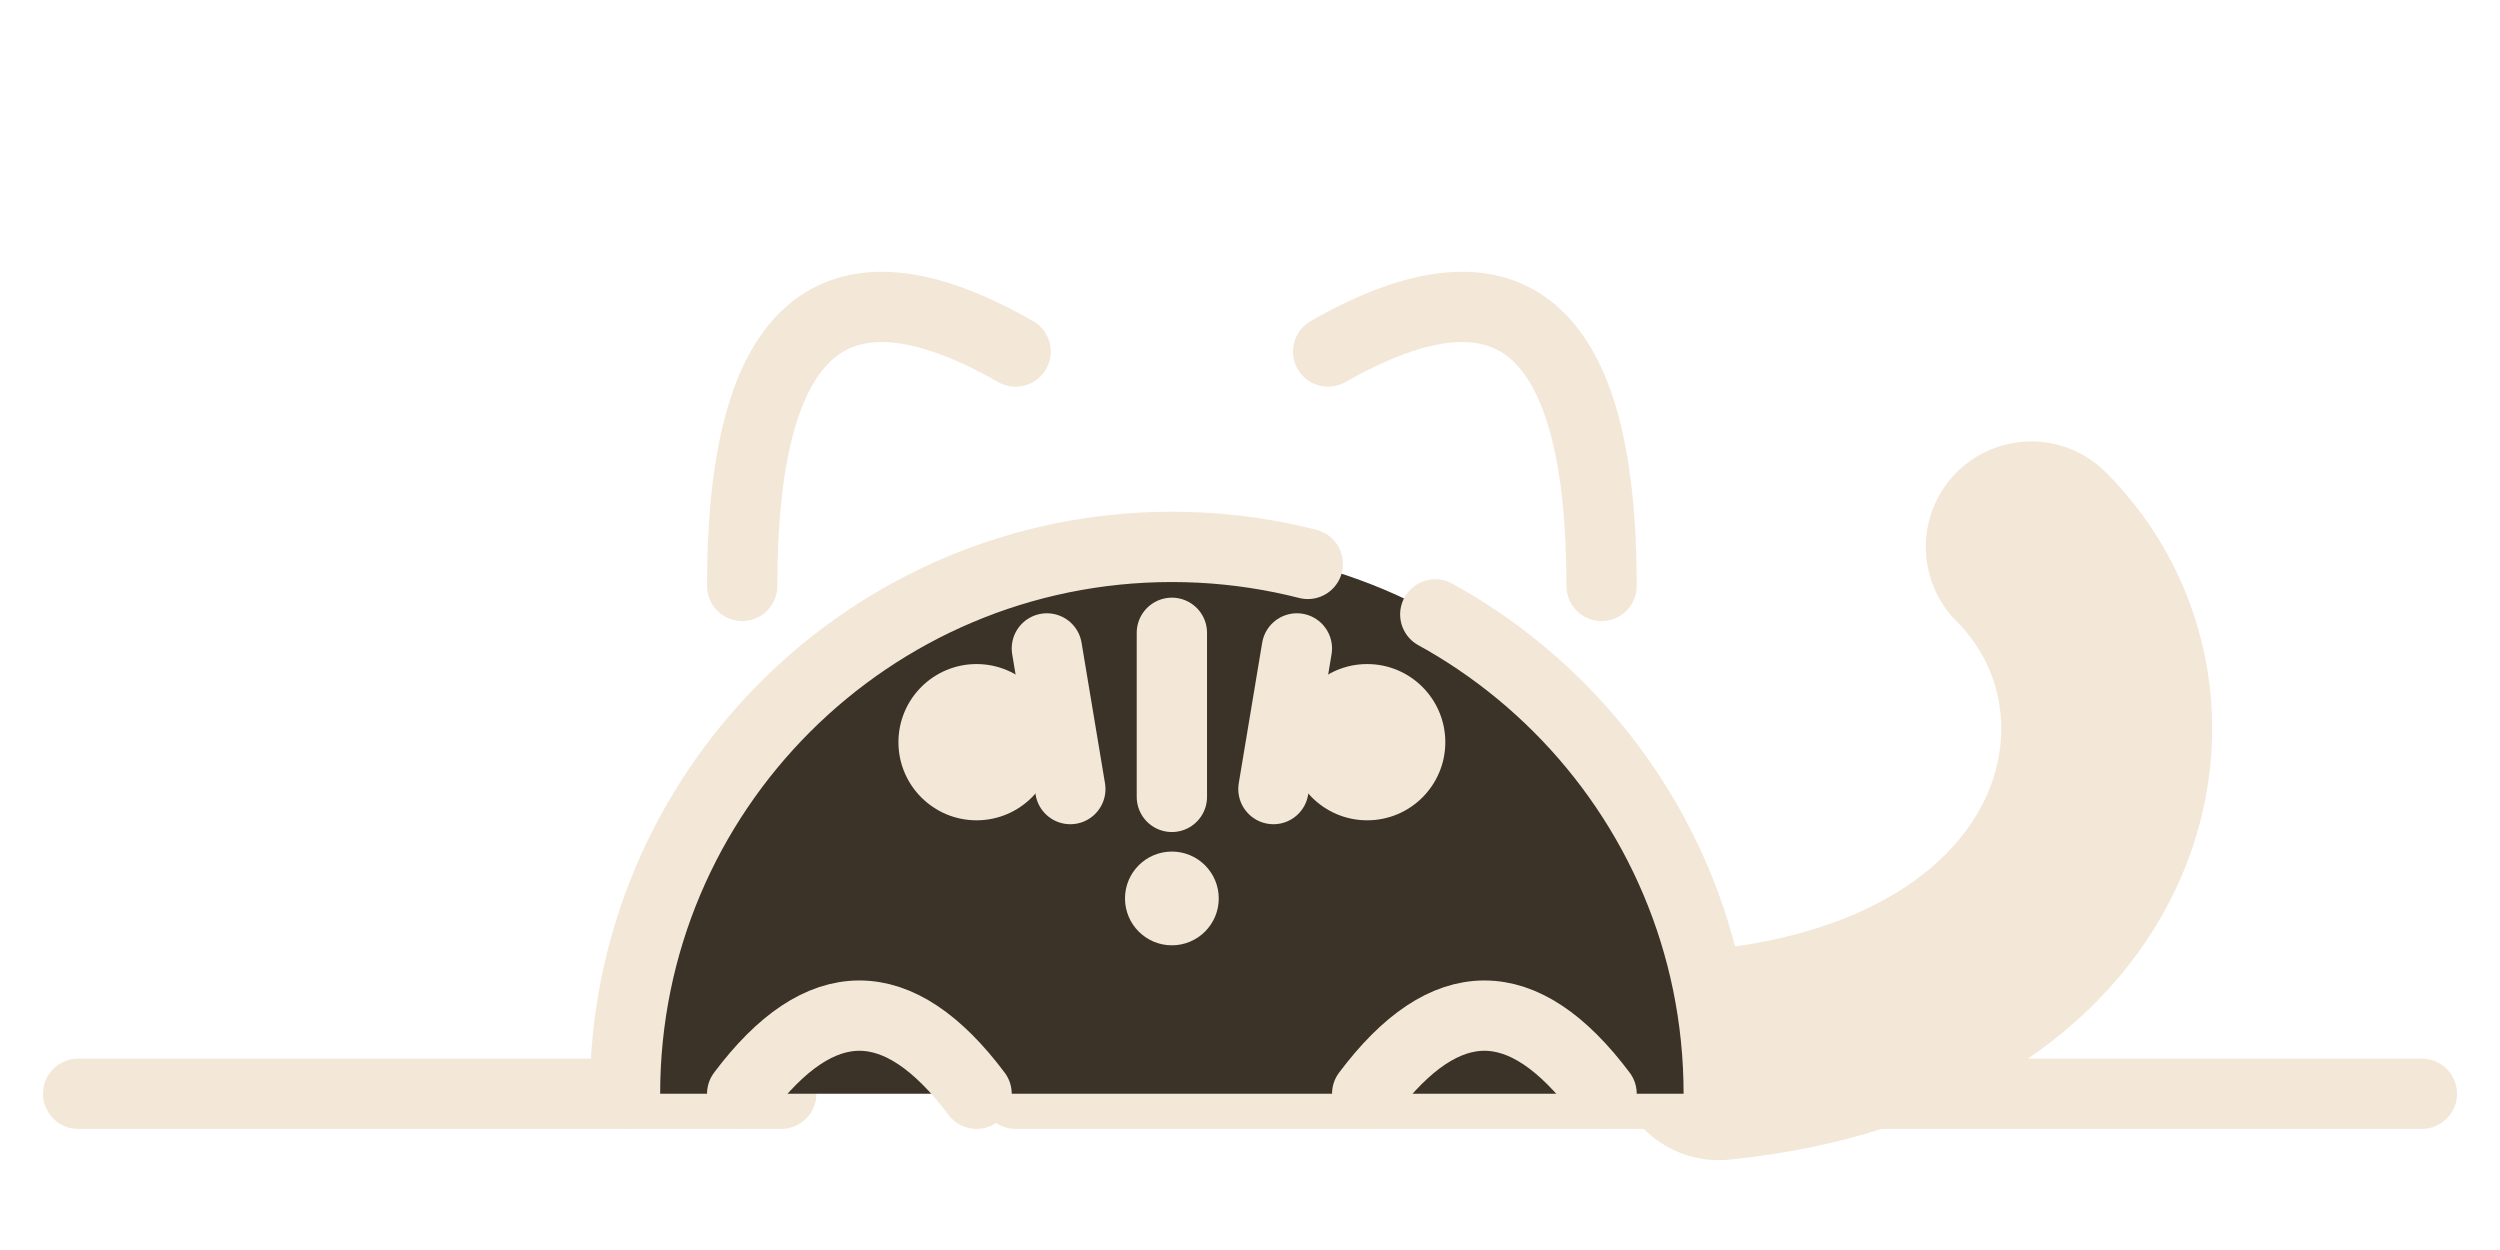
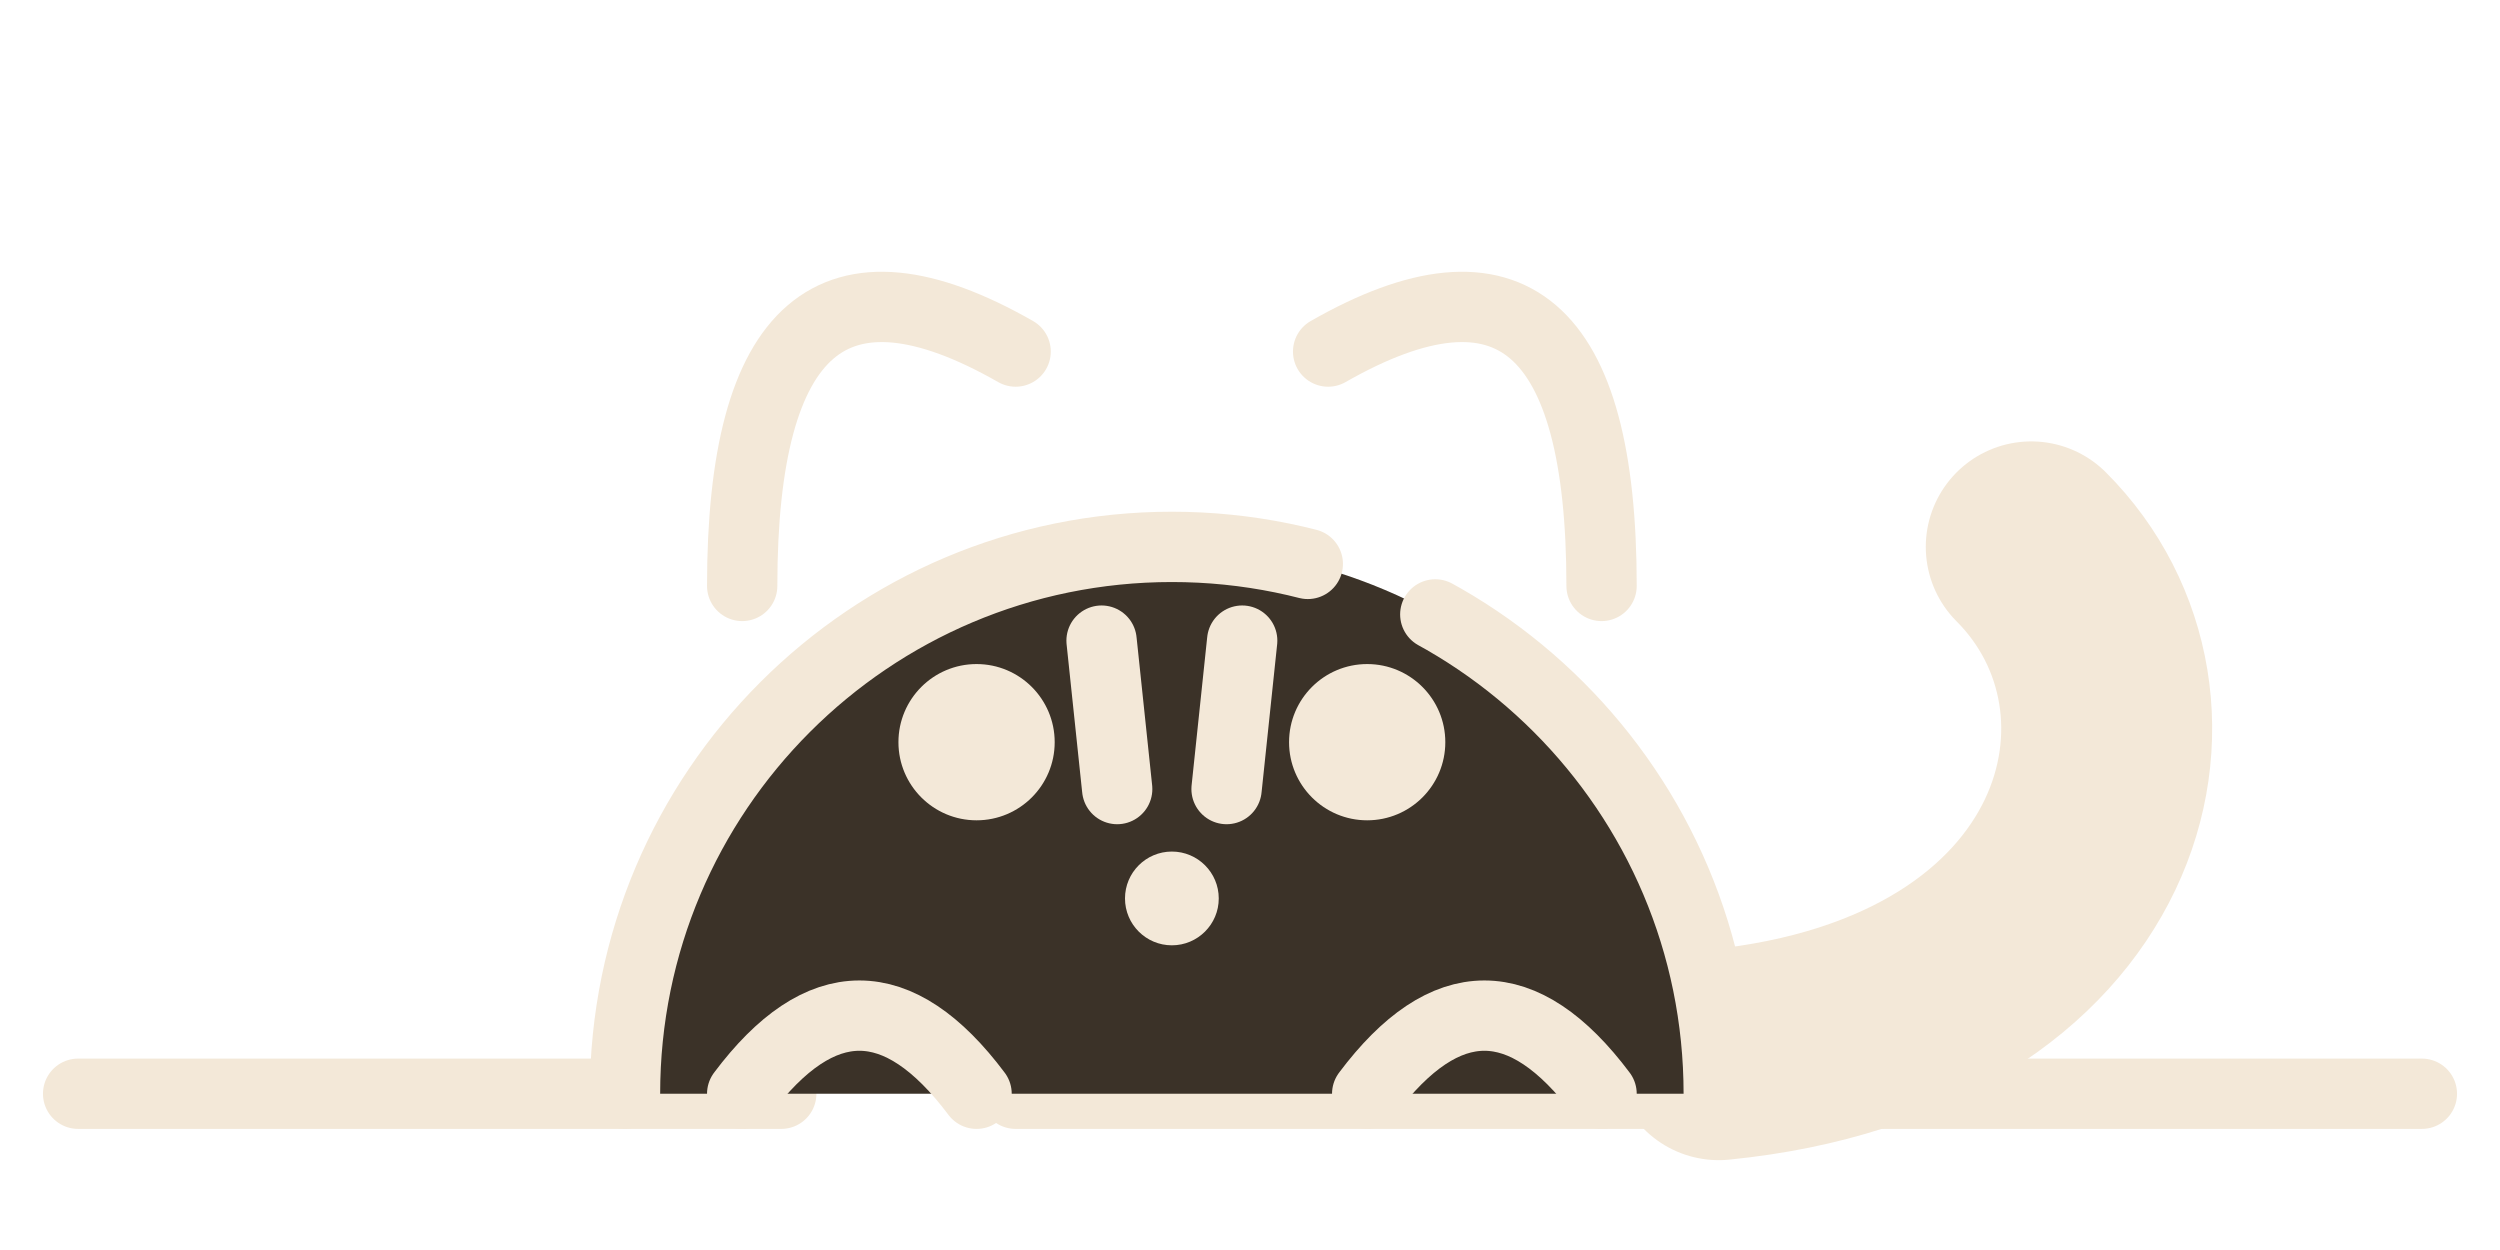
<svg xmlns="http://www.w3.org/2000/svg" viewBox="0 12 64 32" role="img" aria-label="案内役（縁からのぞく）">
  <path d="M2 40 H20 M26 40 H62" fill="none" stroke="#F3E8D8" stroke-width="1.8" stroke-linecap="round" stroke-linejoin="round" />
  <g id="tail">
    <path d="M44 39 C54 38 56 30 52 26" fill="none" stroke="#F3E8D8" stroke-width="5.4" stroke-linecap="round" />
  </g>
  <g id="head">
    <path d="M16 40 A14 14 0 0 1 44 40" fill="#3B3228" />
-     <path d="M26.8 28.6 l0.6 3.6 M30 28.2 v4.2 M33.2 28.6 l-0.6 3.6" fill="none" stroke="#F3E8D8" stroke-width="1.8" stroke-linecap="round" stroke-linejoin="round" />
+     <path d="M28.2 28.4 l0.4 3.8 M31.8 28.4 l-0.4 3.8" fill="none" stroke="#F3E8D8" stroke-width="1.8" stroke-linecap="round" stroke-linejoin="round" />
    <path d="M16 40 A14 14 0 0 1 44 40" fill="none" stroke="#F3E8D8" stroke-width="1.8" stroke-linecap="round" stroke-linejoin="round" stroke-dasharray="25.51 3.52 14.96" />
    <path d="M19 27 Q19 17 26 21" fill="none" stroke="#F3E8D8" stroke-width="1.8" stroke-linecap="round" stroke-linejoin="round" />
    <path d="M34 21 Q41 17 41 27" fill="none" stroke="#F3E8D8" stroke-width="1.8" stroke-linecap="round" stroke-linejoin="round" />
    <circle cx="25" cy="31" r="2" fill="#F3E8D8" />
    <circle cx="35" cy="31" r="2" fill="#F3E8D8" />
    <circle cx="30" cy="35" r="1.2" fill="#F3E8D8" />
  </g>
  <path d="M19 40 q3 -4 6 0 M35 40 q3 -4 6 0" fill="none" stroke="#F3E8D8" stroke-width="1.8" stroke-linecap="round" stroke-linejoin="round" />
</svg>
